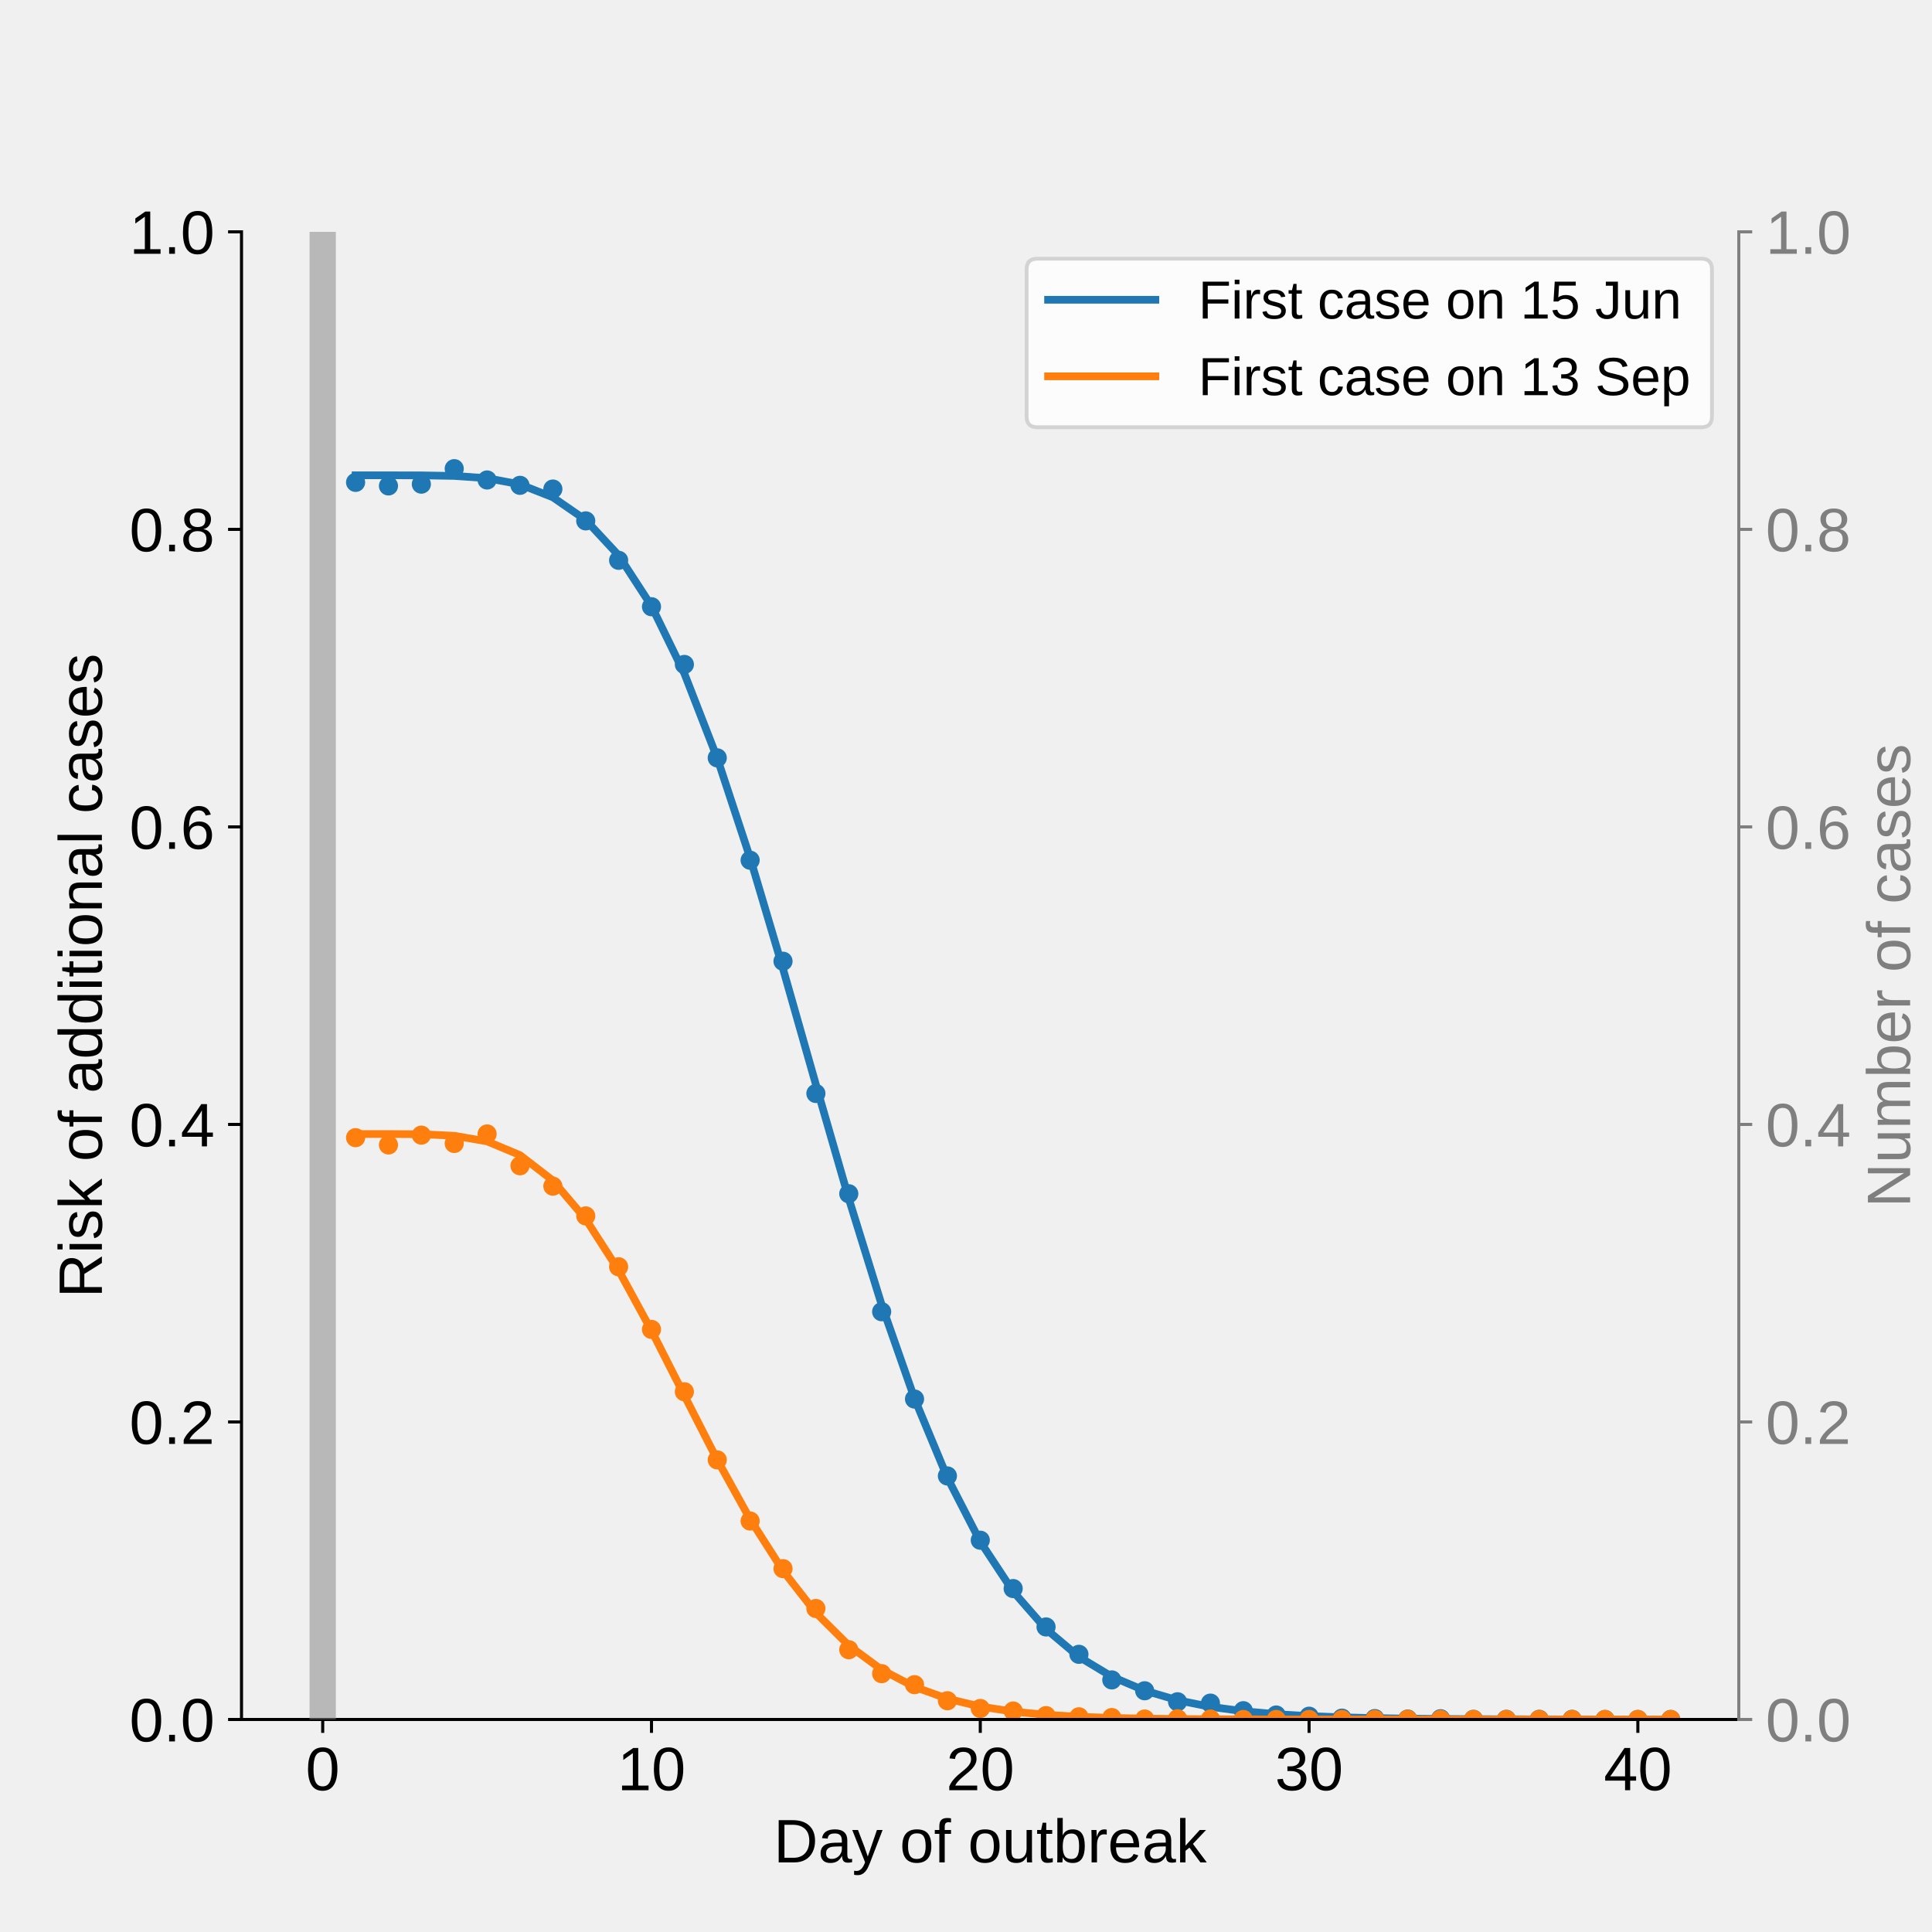
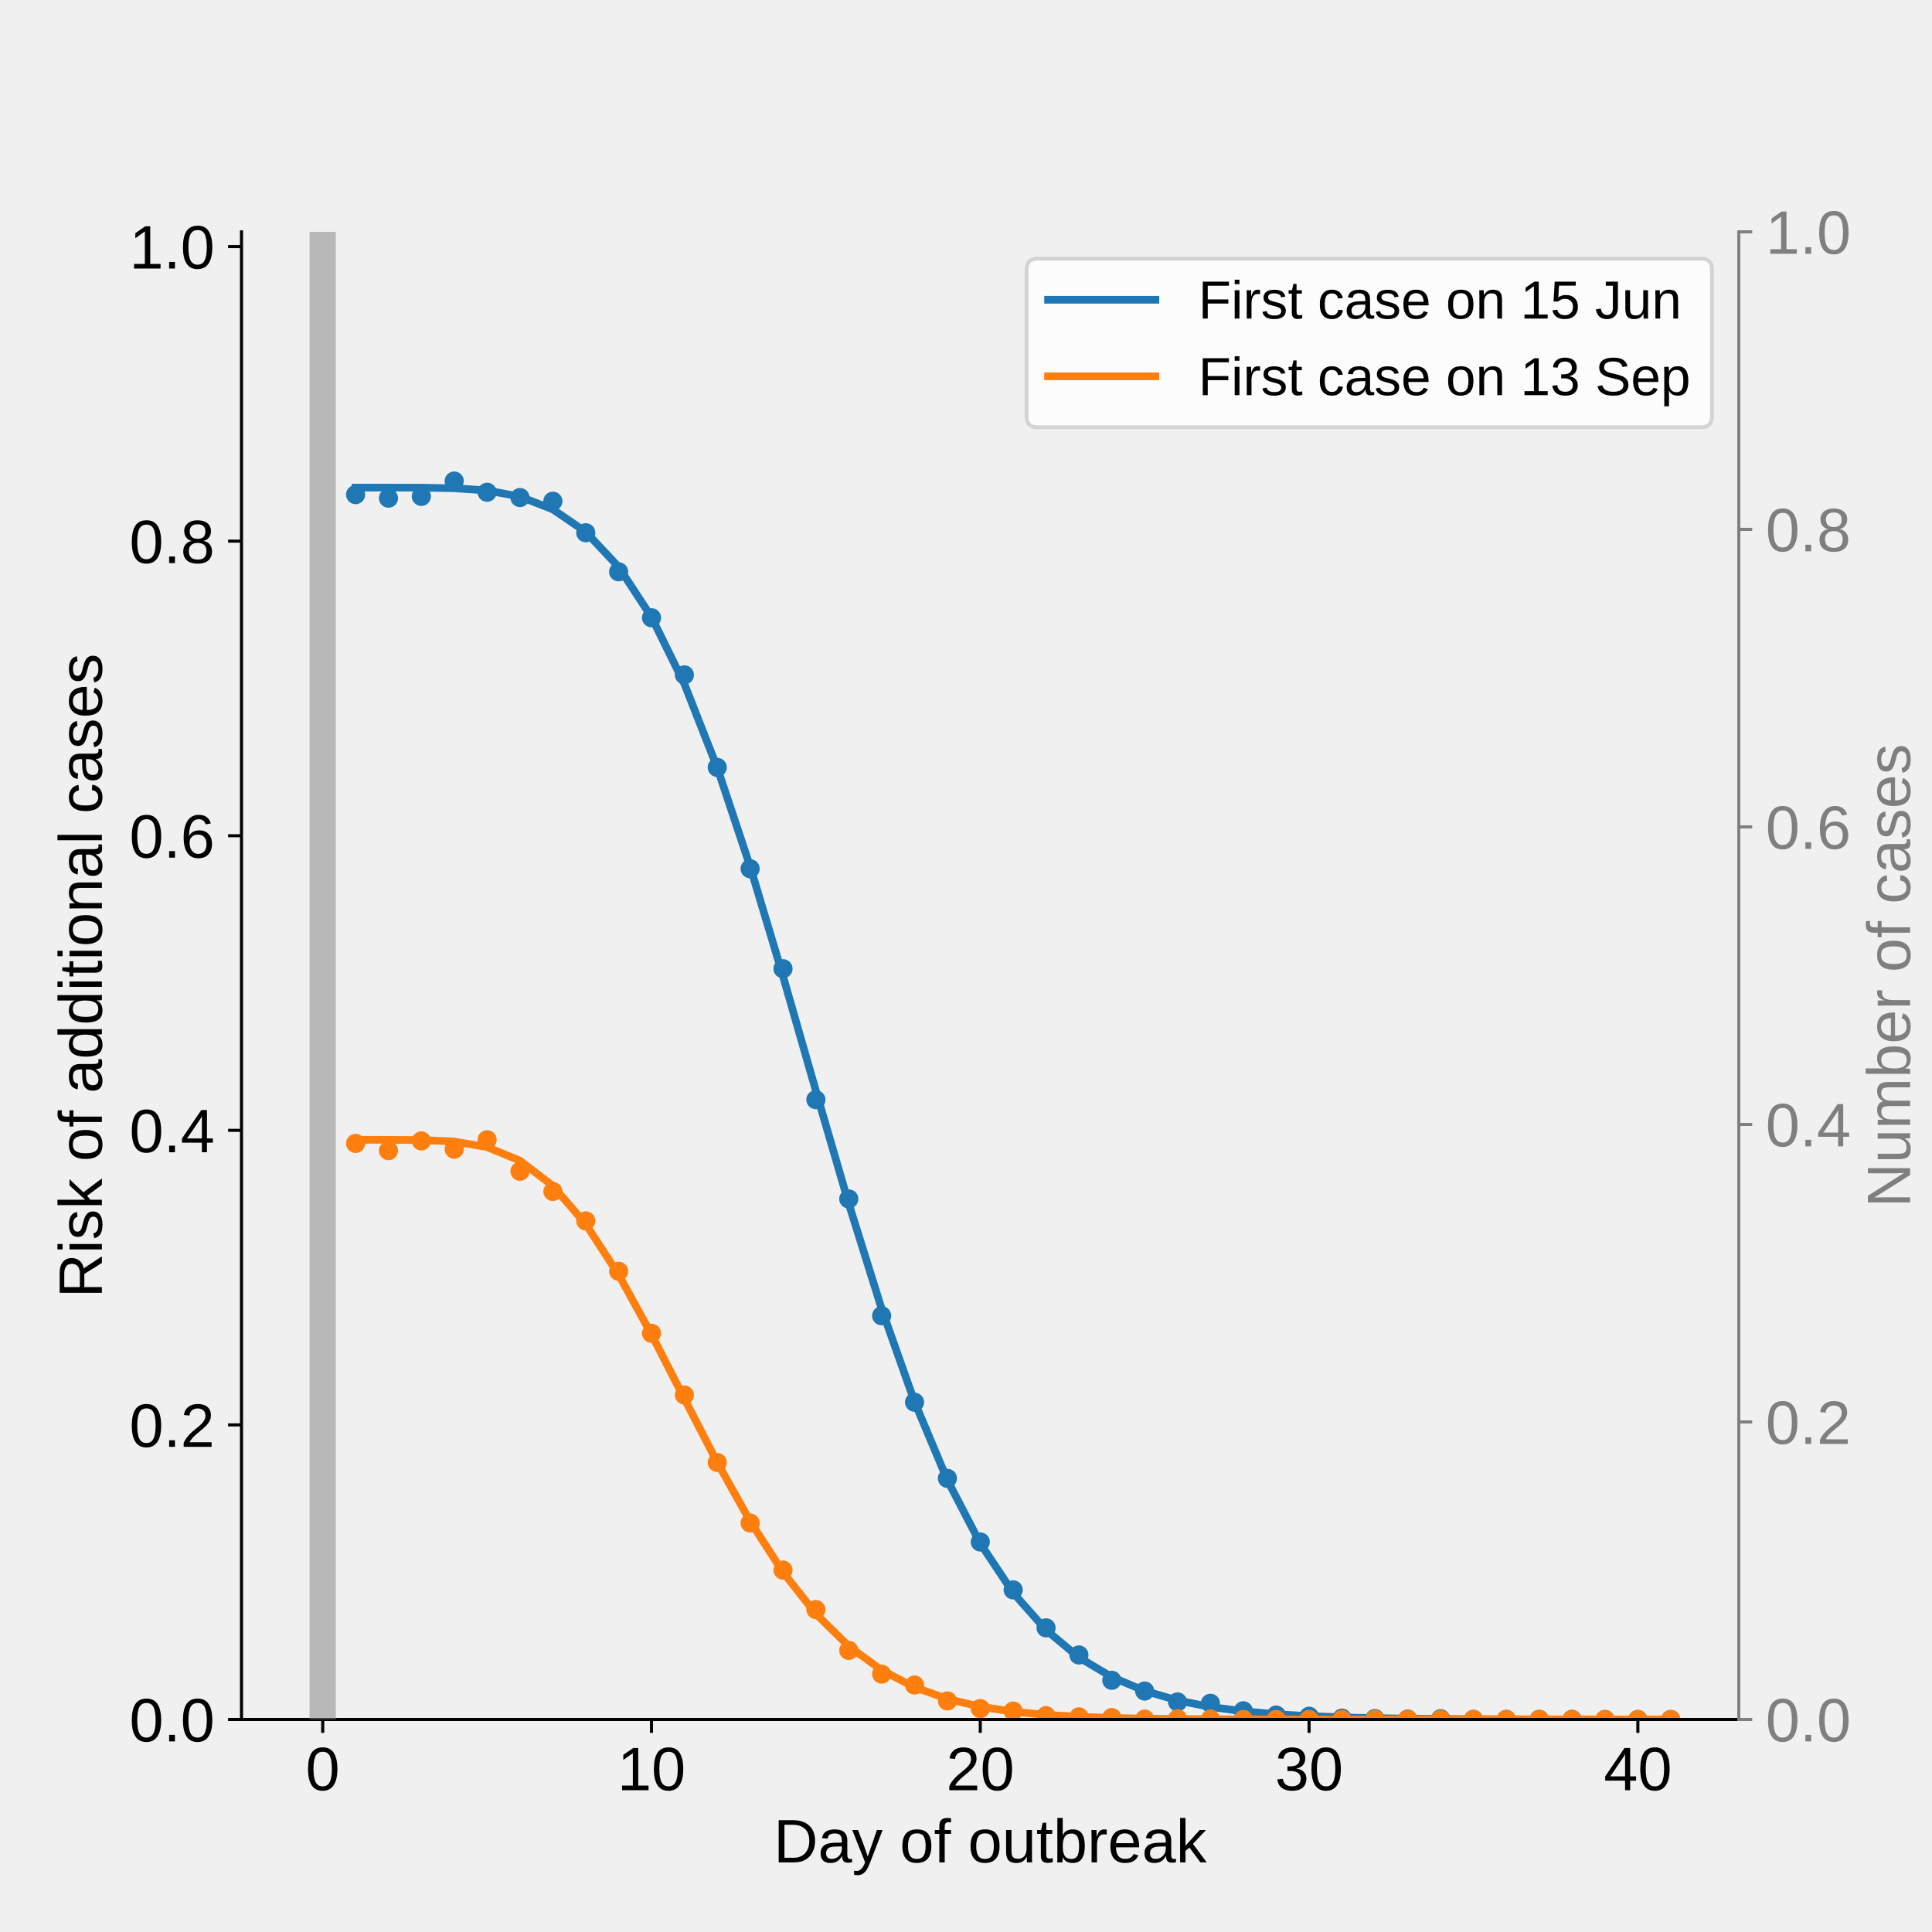
<svg xmlns="http://www.w3.org/2000/svg" xmlns:xlink="http://www.w3.org/1999/xlink" width="504pt" height="504pt" viewBox="0 0 504 504" version="1.1">
  <defs>
    <style type="text/css">*{stroke-linejoin: round; stroke-linecap: butt}</style>
  </defs>
  <g id="figure_1">
    <g id="patch_1">
      <path d="M 0 504  L 504 504  L 504 0  L 0 0  L 0 504  z " style="fill: none" />
    </g>
    <g id="axes_1">
      <g id="patch_2">
        <path d="M 63 448.56  L 453.6 448.56  L 453.6 60.48  L 63 60.48  L 63 448.56  z " style="fill: none" />
      </g>
      <g id="matplotlib.axis_1">
        <g id="xtick_1">
          <g id="line2d_1">
            <defs>
-               <path id="mca590b5f65" d="M 0 0  L 0 3.5  " style="stroke: #000000; stroke-width: 0.8" />
+               <path id="mfb7e97e44c" d="M 0 0  L 0 3.5  " style="stroke: #000000; stroke-width: 0.8" />
            </defs>
            <g>
-               <use xlink:href="#mca590b5f65" x="84.185" y="448.56" style="stroke: #000000; stroke-width: 0.8" />
+               <use xlink:href="#mfb7e97e44c" x="84.185" y="448.56" style="stroke: #000000; stroke-width: 0.8" />
            </g>
          </g>
          <g id="text_1">
            <text style="font-size: 16px; font-family: 'Arial', sans-serif; text-anchor: middle" x="84.185" y="467.012" transform="rotate(-0 84.18537 467.0125)">0</text>
          </g>
        </g>
        <g id="xtick_2">
          <g id="line2d_2">
            <g>
-               <use xlink:href="#mca590b5f65" x="169.956" y="448.56" style="stroke: #000000; stroke-width: 0.8" />
+               <use xlink:href="#mfb7e97e44c" x="169.956" y="448.56" style="stroke: #000000; stroke-width: 0.8" />
            </g>
          </g>
          <g id="text_2">
            <text style="font-size: 16px; font-family: 'Arial', sans-serif; text-anchor: middle" x="169.956" y="467.012" transform="rotate(-0 169.9561 467.0125)">10</text>
          </g>
        </g>
        <g id="xtick_3">
          <g id="line2d_3">
            <g>
-               <use xlink:href="#mca590b5f65" x="255.727" y="448.56" style="stroke: #000000; stroke-width: 0.8" />
+               <use xlink:href="#mfb7e97e44c" x="255.727" y="448.56" style="stroke: #000000; stroke-width: 0.8" />
            </g>
          </g>
          <g id="text_3">
            <text style="font-size: 16px; font-family: 'Arial', sans-serif; text-anchor: middle" x="255.727" y="467.012" transform="rotate(-0 255.7269 467.0125)">20</text>
          </g>
        </g>
        <g id="xtick_4">
          <g id="line2d_4">
            <g>
-               <use xlink:href="#mca590b5f65" x="341.498" y="448.56" style="stroke: #000000; stroke-width: 0.8" />
+               <use xlink:href="#mfb7e97e44c" x="341.498" y="448.56" style="stroke: #000000; stroke-width: 0.8" />
            </g>
          </g>
          <g id="text_4">
            <text style="font-size: 16px; font-family: 'Arial', sans-serif; text-anchor: middle" x="341.498" y="467.012" transform="rotate(-0 341.4976 467.0125)">30</text>
          </g>
        </g>
        <g id="xtick_5">
          <g id="line2d_5">
            <g>
-               <use xlink:href="#mca590b5f65" x="427.268" y="448.56" style="stroke: #000000; stroke-width: 0.8" />
+               <use xlink:href="#mfb7e97e44c" x="427.268" y="448.56" style="stroke: #000000; stroke-width: 0.8" />
            </g>
          </g>
          <g id="text_5">
            <text style="font-size: 16px; font-family: 'Arial', sans-serif; text-anchor: middle" x="427.268" y="467.012" transform="rotate(-0 427.2684 467.0125)">40</text>
          </g>
        </g>
        <g id="text_6">
          <text style="font-size: 16px; font-family: 'Arial', sans-serif; text-anchor: middle" x="258.3" y="485.84" transform="rotate(-0 258.3 485.84)">Day of outbreak</text>
        </g>
      </g>
      <g id="matplotlib.axis_2">
        <g id="ytick_1">
          <g id="line2d_6">
            <defs>
-               <path id="mb067f721a3" d="M 0 0  L -3.5 0  " style="stroke: #000000; stroke-width: 0.8" />
+               <path id="m1cc6c50481" d="M 0 0  L -3.5 0  " style="stroke: #000000; stroke-width: 0.8" />
            </defs>
            <g>
-               <use xlink:href="#mb067f721a3" x="63" y="448.56" style="stroke: #000000; stroke-width: 0.8" />
+               <use xlink:href="#m1cc6c50481" x="63" y="448.56" style="stroke: #000000; stroke-width: 0.8" />
            </g>
          </g>
          <g id="text_7">
            <text style="font-size: 16px; font-family: 'Arial', sans-serif; text-anchor: end" x="56" y="454.286" transform="rotate(-0 56 454.2862)">0.0</text>
          </g>
        </g>
        <g id="ytick_2">
          <g id="line2d_7">
            <g>
-               <use xlink:href="#mb067f721a3" x="63" y="370.944" style="stroke: #000000; stroke-width: 0.8" />
+               <use xlink:href="#m1cc6c50481" x="63" y="371.712" style="stroke: #000000; stroke-width: 0.8" />
            </g>
          </g>
          <g id="text_8">
-             <text style="font-size: 16px; font-family: 'Arial', sans-serif; text-anchor: end" x="56" y="376.67" transform="rotate(-0 56 376.6703)">0.2</text>
+             <text style="font-size: 16px; font-family: 'Arial', sans-serif; text-anchor: end" x="56" y="377.439" transform="rotate(-0 56 377.4387)">0.2</text>
          </g>
        </g>
        <g id="ytick_3">
          <g id="line2d_8">
            <g>
-               <use xlink:href="#mb067f721a3" x="63" y="293.328" style="stroke: #000000; stroke-width: 0.8" />
+               <use xlink:href="#m1cc6c50481" x="63" y="294.865" style="stroke: #000000; stroke-width: 0.8" />
            </g>
          </g>
          <g id="text_9">
-             <text style="font-size: 16px; font-family: 'Arial', sans-serif; text-anchor: end" x="56" y="299.054" transform="rotate(-0 56 299.0543)">0.4</text>
+             <text style="font-size: 16px; font-family: 'Arial', sans-serif; text-anchor: end" x="56" y="300.591" transform="rotate(-0 56 300.5912)">0.4</text>
          </g>
        </g>
        <g id="ytick_4">
          <g id="line2d_9">
            <g>
-               <use xlink:href="#mb067f721a3" x="63" y="215.712" style="stroke: #000000; stroke-width: 0.8" />
+               <use xlink:href="#m1cc6c50481" x="63" y="218.017" style="stroke: #000000; stroke-width: 0.8" />
            </g>
          </g>
          <g id="text_10">
-             <text style="font-size: 16px; font-family: 'Arial', sans-serif; text-anchor: end" x="56" y="221.438" transform="rotate(-0 56 221.4383)">0.6</text>
+             <text style="font-size: 16px; font-family: 'Arial', sans-serif; text-anchor: end" x="56" y="223.744" transform="rotate(-0 56 223.7437)">0.6</text>
          </g>
        </g>
        <g id="ytick_5">
          <g id="line2d_10">
            <g>
-               <use xlink:href="#mb067f721a3" x="63" y="138.096" style="stroke: #000000; stroke-width: 0.8" />
+               <use xlink:href="#m1cc6c50481" x="63" y="141.17" style="stroke: #000000; stroke-width: 0.8" />
            </g>
          </g>
          <g id="text_11">
-             <text style="font-size: 16px; font-family: 'Arial', sans-serif; text-anchor: end" x="56" y="143.822" transform="rotate(-0 56 143.8222)">0.8</text>
+             <text style="font-size: 16px; font-family: 'Arial', sans-serif; text-anchor: end" x="56" y="146.896" transform="rotate(-0 56 146.8962)">0.8</text>
          </g>
        </g>
        <g id="ytick_6">
          <g id="line2d_11">
            <g>
-               <use xlink:href="#mb067f721a3" x="63" y="60.48" style="stroke: #000000; stroke-width: 0.8" />
+               <use xlink:href="#m1cc6c50481" x="63" y="64.322" style="stroke: #000000; stroke-width: 0.8" />
            </g>
          </g>
          <g id="text_12">
-             <text style="font-size: 16px; font-family: 'Arial', sans-serif; text-anchor: end" x="56" y="66.206" transform="rotate(-0 56 66.20625)">1.0</text>
+             <text style="font-size: 16px; font-family: 'Arial', sans-serif; text-anchor: end" x="56" y="70.049" transform="rotate(-0 56 70.04863)">1.0</text>
          </g>
        </g>
        <g id="text_13">
          <text style="font-size: 16px; font-family: 'Arial', sans-serif; text-anchor: middle" x="26.58" y="254.52" transform="rotate(-90 26.58 254.52)">Risk of additional cases</text>
        </g>
      </g>
      <g id="line2d_12">
-         <path d="M 92.762 123.99  L 101.34 123.991  L 109.917 124.009  L 118.494 124.153  L 127.071 124.745  L 135.648 126.357  L 144.225 129.731  L 152.802 135.655  L 161.379 144.887  L 169.956 158.092  L 178.533 175.71  L 187.11 197.786  L 195.687 223.817  L 204.264 252.722  L 212.842 282.926  L 221.419 312.67  L 229.996 340.368  L 238.573 364.848  L 247.15 385.487  L 255.727 402.171  L 264.304 415.17  L 272.881 424.985  L 281.458 432.202  L 290.035 437.38  L 298.612 441.023  L 307.189 443.541  L 315.766 445.255  L 324.343 446.406  L 332.921 447.169  L 341.498 447.669  L 350.075 447.994  L 358.652 448.203  L 367.229 448.336  L 375.806 448.421  L 384.383 448.474  L 392.96 448.507  L 401.537 448.527  L 410.114 448.54  L 418.691 448.548  L 427.268 448.553  L 435.845 448.56  " clip-path="url(#pf939ccd63f)" style="fill: none; stroke: #1f77b4; stroke-width: 2; stroke-linecap: square" />
+         <path d="M 92.762 127.204  L 101.34 127.205  L 109.917 127.222  L 118.494 127.365  L 127.071 127.951  L 135.648 129.547  L 144.225 132.888  L 152.802 138.753  L 161.379 147.894  L 169.956 160.967  L 178.533 178.411  L 187.11 200.268  L 195.687 226.042  L 204.264 254.661  L 212.842 284.566  L 221.419 314.015  L 229.996 341.439  L 238.573 365.677  L 247.15 386.111  L 255.727 402.631  L 264.304 415.501  L 272.881 425.218  L 281.458 432.364  L 290.035 437.491  L 298.612 441.098  L 307.189 443.591  L 315.766 445.288  L 324.343 446.427  L 332.921 447.183  L 341.498 447.678  L 350.075 447.999  L 358.652 448.206  L 367.229 448.338  L 375.806 448.422  L 384.383 448.474  L 392.96 448.507  L 401.537 448.528  L 410.114 448.54  L 418.691 448.548  L 427.268 448.553  L 435.845 448.56  " clip-path="url(#pe0fab09fb0)" style="fill: none; stroke: #1f77b4; stroke-width: 2; stroke-linecap: square" />
      </g>
      <g id="line2d_13">
        <defs>
-           <path id="m29bd01873c" d="M 0 2  C 0.53 2 1.039 1.789 1.414 1.414  C 1.789 1.039 2 0.53 2 0  C 2 -0.53 1.789 -1.039 1.414 -1.414  C 1.039 -1.789 0.53 -2 0 -2  C -0.53 -2 -1.039 -1.789 -1.414 -1.414  C -1.789 -1.039 -2 -0.53 -2 0  C -2 0.53 -1.789 1.039 -1.414 1.414  C -1.039 1.789 -0.53 2 0 2  z " style="stroke: #1f77b4" />
+           <path id="mb815c7df95" d="M 0 2  C 0.53 2 1.039 1.789 1.414 1.414  C 1.789 1.039 2 0.53 2 0  C 2 -0.53 1.789 -1.039 1.414 -1.414  C 1.039 -1.789 0.53 -2 0 -2  C -0.53 -2 -1.039 -1.789 -1.414 -1.414  C -1.789 -1.039 -2 -0.53 -2 0  C -2 0.53 -1.789 1.039 -1.414 1.414  C -1.039 1.789 -0.53 2 0 2  z " style="stroke: #1f77b4" />
        </defs>
-         <g clip-path="url(#pf939ccd63f)">
-           <use xlink:href="#m29bd01873c" x="92.762" y="125.833" style="fill: #1f77b4; stroke: #1f77b4" />
-           <use xlink:href="#m29bd01873c" x="101.34" y="126.764" style="fill: #1f77b4; stroke: #1f77b4" />
-           <use xlink:href="#m29bd01873c" x="109.917" y="126.298" style="fill: #1f77b4; stroke: #1f77b4" />
-           <use xlink:href="#m29bd01873c" x="118.494" y="122.262" style="fill: #1f77b4; stroke: #1f77b4" />
-           <use xlink:href="#m29bd01873c" x="127.071" y="125.212" style="fill: #1f77b4; stroke: #1f77b4" />
-           <use xlink:href="#m29bd01873c" x="135.648" y="126.609" style="fill: #1f77b4; stroke: #1f77b4" />
-           <use xlink:href="#m29bd01873c" x="144.225" y="127.579" style="fill: #1f77b4; stroke: #1f77b4" />
-           <use xlink:href="#m29bd01873c" x="152.802" y="135.884" style="fill: #1f77b4; stroke: #1f77b4" />
-           <use xlink:href="#m29bd01873c" x="161.379" y="146.168" style="fill: #1f77b4; stroke: #1f77b4" />
-           <use xlink:href="#m29bd01873c" x="169.956" y="158.276" style="fill: #1f77b4; stroke: #1f77b4" />
-           <use xlink:href="#m29bd01873c" x="178.533" y="173.334" style="fill: #1f77b4; stroke: #1f77b4" />
-           <use xlink:href="#m29bd01873c" x="187.11" y="197.705" style="fill: #1f77b4; stroke: #1f77b4" />
-           <use xlink:href="#m29bd01873c" x="195.687" y="224.405" style="fill: #1f77b4; stroke: #1f77b4" />
-           <use xlink:href="#m29bd01873c" x="204.264" y="250.756" style="fill: #1f77b4; stroke: #1f77b4" />
-           <use xlink:href="#m29bd01873c" x="212.842" y="285.256" style="fill: #1f77b4; stroke: #1f77b4" />
-           <use xlink:href="#m29bd01873c" x="221.419" y="311.413" style="fill: #1f77b4; stroke: #1f77b4" />
-           <use xlink:href="#m29bd01873c" x="229.996" y="342.187" style="fill: #1f77b4; stroke: #1f77b4" />
-           <use xlink:href="#m29bd01873c" x="238.573" y="364.968" style="fill: #1f77b4; stroke: #1f77b4" />
-           <use xlink:href="#m29bd01873c" x="247.15" y="385.031" style="fill: #1f77b4; stroke: #1f77b4" />
-           <use xlink:href="#m29bd01873c" x="255.727" y="401.796" style="fill: #1f77b4; stroke: #1f77b4" />
-           <use xlink:href="#m29bd01873c" x="264.304" y="414.409" style="fill: #1f77b4; stroke: #1f77b4" />
-           <use xlink:href="#m29bd01873c" x="272.881" y="424.421" style="fill: #1f77b4; stroke: #1f77b4" />
-           <use xlink:href="#m29bd01873c" x="281.458" y="431.562" style="fill: #1f77b4; stroke: #1f77b4" />
-           <use xlink:href="#m29bd01873c" x="290.035" y="438.237" style="fill: #1f77b4; stroke: #1f77b4" />
-           <use xlink:href="#m29bd01873c" x="298.612" y="441.07" style="fill: #1f77b4; stroke: #1f77b4" />
-           <use xlink:href="#m29bd01873c" x="307.189" y="443.942" style="fill: #1f77b4; stroke: #1f77b4" />
-           <use xlink:href="#m29bd01873c" x="315.766" y="444.291" style="fill: #1f77b4; stroke: #1f77b4" />
-           <use xlink:href="#m29bd01873c" x="324.343" y="446.27" style="fill: #1f77b4; stroke: #1f77b4" />
-           <use xlink:href="#m29bd01873c" x="332.921" y="447.396" style="fill: #1f77b4; stroke: #1f77b4" />
-           <use xlink:href="#m29bd01873c" x="341.498" y="447.706" style="fill: #1f77b4; stroke: #1f77b4" />
-           <use xlink:href="#m29bd01873c" x="350.075" y="448.211" style="fill: #1f77b4; stroke: #1f77b4" />
-           <use xlink:href="#m29bd01873c" x="358.652" y="448.327" style="fill: #1f77b4; stroke: #1f77b4" />
-           <use xlink:href="#m29bd01873c" x="367.229" y="448.444" style="fill: #1f77b4; stroke: #1f77b4" />
-           <use xlink:href="#m29bd01873c" x="375.806" y="448.366" style="fill: #1f77b4; stroke: #1f77b4" />
-           <use xlink:href="#m29bd01873c" x="384.383" y="448.521" style="fill: #1f77b4; stroke: #1f77b4" />
-           <use xlink:href="#m29bd01873c" x="392.96" y="448.521" style="fill: #1f77b4; stroke: #1f77b4" />
-           <use xlink:href="#m29bd01873c" x="401.537" y="448.521" style="fill: #1f77b4; stroke: #1f77b4" />
-           <use xlink:href="#m29bd01873c" x="410.114" y="448.521" style="fill: #1f77b4; stroke: #1f77b4" />
-           <use xlink:href="#m29bd01873c" x="418.691" y="448.56" style="fill: #1f77b4; stroke: #1f77b4" />
-           <use xlink:href="#m29bd01873c" x="427.268" y="448.56" style="fill: #1f77b4; stroke: #1f77b4" />
-           <use xlink:href="#m29bd01873c" x="435.845" y="448.56" style="fill: #1f77b4; stroke: #1f77b4" />
+         <g clip-path="url(#pe0fab09fb0)">
+           <use xlink:href="#mb815c7df95" x="92.762" y="129.028" style="fill: #1f77b4; stroke: #1f77b4" />
+           <use xlink:href="#mb815c7df95" x="101.34" y="129.95" style="fill: #1f77b4; stroke: #1f77b4" />
+           <use xlink:href="#mb815c7df95" x="109.917" y="129.489" style="fill: #1f77b4; stroke: #1f77b4" />
+           <use xlink:href="#mb815c7df95" x="118.494" y="125.493" style="fill: #1f77b4; stroke: #1f77b4" />
+           <use xlink:href="#mb815c7df95" x="127.071" y="128.413" style="fill: #1f77b4; stroke: #1f77b4" />
+           <use xlink:href="#mb815c7df95" x="135.648" y="129.796" style="fill: #1f77b4; stroke: #1f77b4" />
+           <use xlink:href="#mb815c7df95" x="144.225" y="130.757" style="fill: #1f77b4; stroke: #1f77b4" />
+           <use xlink:href="#mb815c7df95" x="152.802" y="138.98" style="fill: #1f77b4; stroke: #1f77b4" />
+           <use xlink:href="#mb815c7df95" x="161.379" y="149.162" style="fill: #1f77b4; stroke: #1f77b4" />
+           <use xlink:href="#mb815c7df95" x="169.956" y="161.15" style="fill: #1f77b4; stroke: #1f77b4" />
+           <use xlink:href="#mb815c7df95" x="178.533" y="176.059" style="fill: #1f77b4; stroke: #1f77b4" />
+           <use xlink:href="#mb815c7df95" x="187.11" y="200.189" style="fill: #1f77b4; stroke: #1f77b4" />
+           <use xlink:href="#mb815c7df95" x="195.687" y="226.624" style="fill: #1f77b4; stroke: #1f77b4" />
+           <use xlink:href="#mb815c7df95" x="204.264" y="252.714" style="fill: #1f77b4; stroke: #1f77b4" />
+           <use xlink:href="#mb815c7df95" x="212.842" y="286.873" style="fill: #1f77b4; stroke: #1f77b4" />
+           <use xlink:href="#mb815c7df95" x="221.419" y="312.77" style="fill: #1f77b4; stroke: #1f77b4" />
+           <use xlink:href="#mb815c7df95" x="229.996" y="343.24" style="fill: #1f77b4; stroke: #1f77b4" />
+           <use xlink:href="#mb815c7df95" x="238.573" y="365.795" style="fill: #1f77b4; stroke: #1f77b4" />
+           <use xlink:href="#mb815c7df95" x="247.15" y="385.66" style="fill: #1f77b4; stroke: #1f77b4" />
+           <use xlink:href="#mb815c7df95" x="255.727" y="402.259" style="fill: #1f77b4; stroke: #1f77b4" />
+           <use xlink:href="#mb815c7df95" x="264.304" y="414.747" style="fill: #1f77b4; stroke: #1f77b4" />
+           <use xlink:href="#mb815c7df95" x="272.881" y="424.66" style="fill: #1f77b4; stroke: #1f77b4" />
+           <use xlink:href="#mb815c7df95" x="281.458" y="431.73" style="fill: #1f77b4; stroke: #1f77b4" />
+           <use xlink:href="#mb815c7df95" x="290.035" y="438.339" style="fill: #1f77b4; stroke: #1f77b4" />
+           <use xlink:href="#mb815c7df95" x="298.612" y="441.144" style="fill: #1f77b4; stroke: #1f77b4" />
+           <use xlink:href="#mb815c7df95" x="307.189" y="443.988" style="fill: #1f77b4; stroke: #1f77b4" />
+           <use xlink:href="#mb815c7df95" x="315.766" y="444.333" style="fill: #1f77b4; stroke: #1f77b4" />
+           <use xlink:href="#mb815c7df95" x="324.343" y="446.293" style="fill: #1f77b4; stroke: #1f77b4" />
+           <use xlink:href="#mb815c7df95" x="332.921" y="447.407" style="fill: #1f77b4; stroke: #1f77b4" />
+           <use xlink:href="#mb815c7df95" x="341.498" y="447.715" style="fill: #1f77b4; stroke: #1f77b4" />
+           <use xlink:href="#mb815c7df95" x="350.075" y="448.214" style="fill: #1f77b4; stroke: #1f77b4" />
+           <use xlink:href="#mb815c7df95" x="358.652" y="448.329" style="fill: #1f77b4; stroke: #1f77b4" />
+           <use xlink:href="#mb815c7df95" x="367.229" y="448.445" style="fill: #1f77b4; stroke: #1f77b4" />
+           <use xlink:href="#mb815c7df95" x="375.806" y="448.368" style="fill: #1f77b4; stroke: #1f77b4" />
+           <use xlink:href="#mb815c7df95" x="384.383" y="448.522" style="fill: #1f77b4; stroke: #1f77b4" />
+           <use xlink:href="#mb815c7df95" x="392.96" y="448.522" style="fill: #1f77b4; stroke: #1f77b4" />
+           <use xlink:href="#mb815c7df95" x="401.537" y="448.522" style="fill: #1f77b4; stroke: #1f77b4" />
+           <use xlink:href="#mb815c7df95" x="410.114" y="448.522" style="fill: #1f77b4; stroke: #1f77b4" />
+           <use xlink:href="#mb815c7df95" x="418.691" y="448.56" style="fill: #1f77b4; stroke: #1f77b4" />
+           <use xlink:href="#mb815c7df95" x="427.268" y="448.56" style="fill: #1f77b4; stroke: #1f77b4" />
+           <use xlink:href="#mb815c7df95" x="435.845" y="448.56" style="fill: #1f77b4; stroke: #1f77b4" />
        </g>
      </g>
      <g id="line2d_14">
-         <path d="M 92.762 295.831  L 101.34 295.833  L 109.917 295.888  L 118.494 296.287  L 127.071 297.757  L 135.648 301.336  L 144.225 307.955  L 152.802 318.043  L 161.379 331.371  L 169.956 347.114  L 178.533 364.03  L 187.11 380.825  L 195.687 396.32  L 204.264 409.754  L 212.842 420.735  L 221.419 429.258  L 229.996 435.574  L 238.573 440.066  L 247.15 443.147  L 255.727 445.192  L 264.304 446.511  L 272.881 447.34  L 281.458 447.848  L 290.035 448.153  L 298.612 448.331  L 307.189 448.434  L 315.766 448.492  L 324.343 448.524  L 332.921 448.541  L 341.498 448.55  L 350.075 448.555  L 358.652 448.558  L 367.229 448.559  L 375.806 448.559  L 384.383 448.56  L 392.96 448.56  L 401.537 448.56  L 410.114 448.56  L 418.691 448.56  L 427.268 448.56  L 435.845 448.56  " clip-path="url(#pf939ccd63f)" style="fill: none; stroke: #ff7f0e; stroke-width: 2; stroke-linecap: square" />
+         <path d="M 92.762 297.343  L 101.34 297.346  L 109.917 297.4  L 118.494 297.794  L 127.071 299.25  L 135.648 302.794  L 144.225 309.347  L 152.802 319.335  L 161.379 332.531  L 169.956 348.119  L 178.533 364.867  L 187.11 381.496  L 195.687 396.837  L 204.264 410.138  L 212.842 421.011  L 221.419 429.45  L 229.996 435.703  L 238.573 440.15  L 247.15 443.201  L 255.727 445.225  L 264.304 446.531  L 272.881 447.352  L 281.458 447.855  L 290.035 448.157  L 298.612 448.333  L 307.189 448.435  L 315.766 448.492  L 324.343 448.524  L 332.921 448.541  L 341.498 448.55  L 350.075 448.555  L 358.652 448.558  L 367.229 448.559  L 375.806 448.559  L 384.383 448.56  L 392.96 448.56  L 401.537 448.56  L 410.114 448.56  L 418.691 448.56  L 427.268 448.56  L 435.845 448.56  " clip-path="url(#pe0fab09fb0)" style="fill: none; stroke: #ff7f0e; stroke-width: 2; stroke-linecap: square" />
      </g>
      <g id="line2d_15">
        <defs>
-           <path id="m3a1f2979a7" d="M 0 2  C 0.53 2 1.039 1.789 1.414 1.414  C 1.789 1.039 2 0.53 2 0  C 2 -0.53 1.789 -1.039 1.414 -1.414  C 1.039 -1.789 0.53 -2 0 -2  C -0.53 -2 -1.039 -1.789 -1.414 -1.414  C -1.789 -1.039 -2 -0.53 -2 0  C -2 0.53 -1.789 1.039 -1.414 1.414  C -1.039 1.789 -0.53 2 0 2  z " style="stroke: #ff7f0e" />
+           <path id="md7a37d7103" d="M 0 2  C 0.53 2 1.039 1.789 1.414 1.414  C 1.789 1.039 2 0.53 2 0  C 2 -0.53 1.789 -1.039 1.414 -1.414  C 1.039 -1.789 0.53 -2 0 -2  C -0.53 -2 -1.039 -1.789 -1.414 -1.414  C -1.789 -1.039 -2 -0.53 -2 0  C -2 0.53 -1.789 1.039 -1.414 1.414  C -1.039 1.789 -0.53 2 0 2  z " style="stroke: #ff7f0e" />
        </defs>
-         <g clip-path="url(#pf939ccd63f)">
-           <use xlink:href="#m3a1f2979a7" x="92.762" y="296.782" style="fill: #ff7f0e; stroke: #ff7f0e" />
-           <use xlink:href="#m3a1f2979a7" x="101.34" y="298.684" style="fill: #ff7f0e; stroke: #ff7f0e" />
-           <use xlink:href="#m3a1f2979a7" x="109.917" y="296.122" style="fill: #ff7f0e; stroke: #ff7f0e" />
-           <use xlink:href="#m3a1f2979a7" x="118.494" y="298.295" style="fill: #ff7f0e; stroke: #ff7f0e" />
-           <use xlink:href="#m3a1f2979a7" x="127.071" y="295.812" style="fill: #ff7f0e; stroke: #ff7f0e" />
-           <use xlink:href="#m3a1f2979a7" x="135.648" y="304.117" style="fill: #ff7f0e; stroke: #ff7f0e" />
-           <use xlink:href="#m3a1f2979a7" x="144.225" y="309.433" style="fill: #ff7f0e; stroke: #ff7f0e" />
-           <use xlink:href="#m3a1f2979a7" x="152.802" y="317.195" style="fill: #ff7f0e; stroke: #ff7f0e" />
-           <use xlink:href="#m3a1f2979a7" x="161.379" y="330.467" style="fill: #ff7f0e; stroke: #ff7f0e" />
-           <use xlink:href="#m3a1f2979a7" x="169.956" y="346.805" style="fill: #ff7f0e; stroke: #ff7f0e" />
-           <use xlink:href="#m3a1f2979a7" x="178.533" y="363.066" style="fill: #ff7f0e; stroke: #ff7f0e" />
-           <use xlink:href="#m3a1f2979a7" x="187.11" y="380.84" style="fill: #ff7f0e; stroke: #ff7f0e" />
-           <use xlink:href="#m3a1f2979a7" x="195.687" y="396.79" style="fill: #ff7f0e; stroke: #ff7f0e" />
-           <use xlink:href="#m3a1f2979a7" x="204.264" y="409.209" style="fill: #ff7f0e; stroke: #ff7f0e" />
-           <use xlink:href="#m3a1f2979a7" x="212.842" y="419.609" style="fill: #ff7f0e; stroke: #ff7f0e" />
-           <use xlink:href="#m3a1f2979a7" x="221.419" y="430.359" style="fill: #ff7f0e; stroke: #ff7f0e" />
-           <use xlink:href="#m3a1f2979a7" x="229.996" y="436.607" style="fill: #ff7f0e; stroke: #ff7f0e" />
-           <use xlink:href="#m3a1f2979a7" x="238.573" y="439.479" style="fill: #ff7f0e; stroke: #ff7f0e" />
-           <use xlink:href="#m3a1f2979a7" x="247.15" y="443.67" style="fill: #ff7f0e; stroke: #ff7f0e" />
-           <use xlink:href="#m3a1f2979a7" x="255.727" y="445.688" style="fill: #ff7f0e; stroke: #ff7f0e" />
-           <use xlink:href="#m3a1f2979a7" x="264.304" y="446.348" style="fill: #ff7f0e; stroke: #ff7f0e" />
-           <use xlink:href="#m3a1f2979a7" x="272.881" y="447.551" style="fill: #ff7f0e; stroke: #ff7f0e" />
-           <use xlink:href="#m3a1f2979a7" x="281.458" y="447.861" style="fill: #ff7f0e; stroke: #ff7f0e" />
-           <use xlink:href="#m3a1f2979a7" x="290.035" y="448.055" style="fill: #ff7f0e; stroke: #ff7f0e" />
-           <use xlink:href="#m3a1f2979a7" x="298.612" y="448.444" style="fill: #ff7f0e; stroke: #ff7f0e" />
-           <use xlink:href="#m3a1f2979a7" x="307.189" y="448.366" style="fill: #ff7f0e; stroke: #ff7f0e" />
-           <use xlink:href="#m3a1f2979a7" x="315.766" y="448.444" style="fill: #ff7f0e; stroke: #ff7f0e" />
-           <use xlink:href="#m3a1f2979a7" x="324.343" y="448.56" style="fill: #ff7f0e; stroke: #ff7f0e" />
-           <use xlink:href="#m3a1f2979a7" x="332.921" y="448.56" style="fill: #ff7f0e; stroke: #ff7f0e" />
-           <use xlink:href="#m3a1f2979a7" x="341.498" y="448.56" style="fill: #ff7f0e; stroke: #ff7f0e" />
-           <use xlink:href="#m3a1f2979a7" x="350.075" y="448.56" style="fill: #ff7f0e; stroke: #ff7f0e" />
-           <use xlink:href="#m3a1f2979a7" x="358.652" y="448.56" style="fill: #ff7f0e; stroke: #ff7f0e" />
-           <use xlink:href="#m3a1f2979a7" x="367.229" y="448.521" style="fill: #ff7f0e; stroke: #ff7f0e" />
-           <use xlink:href="#m3a1f2979a7" x="375.806" y="448.56" style="fill: #ff7f0e; stroke: #ff7f0e" />
-           <use xlink:href="#m3a1f2979a7" x="384.383" y="448.56" style="fill: #ff7f0e; stroke: #ff7f0e" />
-           <use xlink:href="#m3a1f2979a7" x="392.96" y="448.56" style="fill: #ff7f0e; stroke: #ff7f0e" />
-           <use xlink:href="#m3a1f2979a7" x="401.537" y="448.56" style="fill: #ff7f0e; stroke: #ff7f0e" />
-           <use xlink:href="#m3a1f2979a7" x="410.114" y="448.56" style="fill: #ff7f0e; stroke: #ff7f0e" />
-           <use xlink:href="#m3a1f2979a7" x="418.691" y="448.56" style="fill: #ff7f0e; stroke: #ff7f0e" />
-           <use xlink:href="#m3a1f2979a7" x="427.268" y="448.56" style="fill: #ff7f0e; stroke: #ff7f0e" />
-           <use xlink:href="#m3a1f2979a7" x="435.845" y="448.56" style="fill: #ff7f0e; stroke: #ff7f0e" />
+         <g clip-path="url(#pe0fab09fb0)">
+           <use xlink:href="#md7a37d7103" x="92.762" y="298.285" style="fill: #ff7f0e; stroke: #ff7f0e" />
+           <use xlink:href="#md7a37d7103" x="101.34" y="300.167" style="fill: #ff7f0e; stroke: #ff7f0e" />
+           <use xlink:href="#md7a37d7103" x="109.917" y="297.631" style="fill: #ff7f0e; stroke: #ff7f0e" />
+           <use xlink:href="#md7a37d7103" x="118.494" y="299.783" style="fill: #ff7f0e; stroke: #ff7f0e" />
+           <use xlink:href="#md7a37d7103" x="127.071" y="297.324" style="fill: #ff7f0e; stroke: #ff7f0e" />
+           <use xlink:href="#md7a37d7103" x="135.648" y="305.547" style="fill: #ff7f0e; stroke: #ff7f0e" />
+           <use xlink:href="#md7a37d7103" x="144.225" y="310.811" style="fill: #ff7f0e; stroke: #ff7f0e" />
+           <use xlink:href="#md7a37d7103" x="152.802" y="318.496" style="fill: #ff7f0e; stroke: #ff7f0e" />
+           <use xlink:href="#md7a37d7103" x="161.379" y="331.636" style="fill: #ff7f0e; stroke: #ff7f0e" />
+           <use xlink:href="#md7a37d7103" x="169.956" y="347.813" style="fill: #ff7f0e; stroke: #ff7f0e" />
+           <use xlink:href="#md7a37d7103" x="178.533" y="363.912" style="fill: #ff7f0e; stroke: #ff7f0e" />
+           <use xlink:href="#md7a37d7103" x="187.11" y="381.511" style="fill: #ff7f0e; stroke: #ff7f0e" />
+           <use xlink:href="#md7a37d7103" x="195.687" y="397.303" style="fill: #ff7f0e; stroke: #ff7f0e" />
+           <use xlink:href="#md7a37d7103" x="204.264" y="409.598" style="fill: #ff7f0e; stroke: #ff7f0e" />
+           <use xlink:href="#md7a37d7103" x="212.842" y="419.896" style="fill: #ff7f0e; stroke: #ff7f0e" />
+           <use xlink:href="#md7a37d7103" x="221.419" y="430.539" style="fill: #ff7f0e; stroke: #ff7f0e" />
+           <use xlink:href="#md7a37d7103" x="229.996" y="436.725" style="fill: #ff7f0e; stroke: #ff7f0e" />
+           <use xlink:href="#md7a37d7103" x="238.573" y="439.569" style="fill: #ff7f0e; stroke: #ff7f0e" />
+           <use xlink:href="#md7a37d7103" x="247.15" y="443.719" style="fill: #ff7f0e; stroke: #ff7f0e" />
+           <use xlink:href="#md7a37d7103" x="255.727" y="445.717" style="fill: #ff7f0e; stroke: #ff7f0e" />
+           <use xlink:href="#md7a37d7103" x="264.304" y="446.37" style="fill: #ff7f0e; stroke: #ff7f0e" />
+           <use xlink:href="#md7a37d7103" x="272.881" y="447.561" style="fill: #ff7f0e; stroke: #ff7f0e" />
+           <use xlink:href="#md7a37d7103" x="281.458" y="447.868" style="fill: #ff7f0e; stroke: #ff7f0e" />
+           <use xlink:href="#md7a37d7103" x="290.035" y="448.06" style="fill: #ff7f0e; stroke: #ff7f0e" />
+           <use xlink:href="#md7a37d7103" x="298.612" y="448.445" style="fill: #ff7f0e; stroke: #ff7f0e" />
+           <use xlink:href="#md7a37d7103" x="307.189" y="448.368" style="fill: #ff7f0e; stroke: #ff7f0e" />
+           <use xlink:href="#md7a37d7103" x="315.766" y="448.445" style="fill: #ff7f0e; stroke: #ff7f0e" />
+           <use xlink:href="#md7a37d7103" x="324.343" y="448.56" style="fill: #ff7f0e; stroke: #ff7f0e" />
+           <use xlink:href="#md7a37d7103" x="332.921" y="448.56" style="fill: #ff7f0e; stroke: #ff7f0e" />
+           <use xlink:href="#md7a37d7103" x="341.498" y="448.56" style="fill: #ff7f0e; stroke: #ff7f0e" />
+           <use xlink:href="#md7a37d7103" x="350.075" y="448.56" style="fill: #ff7f0e; stroke: #ff7f0e" />
+           <use xlink:href="#md7a37d7103" x="358.652" y="448.56" style="fill: #ff7f0e; stroke: #ff7f0e" />
+           <use xlink:href="#md7a37d7103" x="367.229" y="448.522" style="fill: #ff7f0e; stroke: #ff7f0e" />
+           <use xlink:href="#md7a37d7103" x="375.806" y="448.56" style="fill: #ff7f0e; stroke: #ff7f0e" />
+           <use xlink:href="#md7a37d7103" x="384.383" y="448.56" style="fill: #ff7f0e; stroke: #ff7f0e" />
+           <use xlink:href="#md7a37d7103" x="392.96" y="448.56" style="fill: #ff7f0e; stroke: #ff7f0e" />
+           <use xlink:href="#md7a37d7103" x="401.537" y="448.56" style="fill: #ff7f0e; stroke: #ff7f0e" />
+           <use xlink:href="#md7a37d7103" x="410.114" y="448.56" style="fill: #ff7f0e; stroke: #ff7f0e" />
+           <use xlink:href="#md7a37d7103" x="418.691" y="448.56" style="fill: #ff7f0e; stroke: #ff7f0e" />
+           <use xlink:href="#md7a37d7103" x="427.268" y="448.56" style="fill: #ff7f0e; stroke: #ff7f0e" />
+           <use xlink:href="#md7a37d7103" x="435.845" y="448.56" style="fill: #ff7f0e; stroke: #ff7f0e" />
        </g>
      </g>
      <g id="patch_3">
        <path d="M 63 448.56  L 63 60.48  " style="fill: none; stroke: #000000; stroke-width: 0.8; stroke-linejoin: miter; stroke-linecap: square" />
      </g>
      <g id="patch_4">
        <path d="M 63 448.56  L 453.6 448.56  " style="fill: none; stroke: #000000; stroke-width: 0.8; stroke-linejoin: miter; stroke-linecap: square" />
      </g>
      <g id="legend_1">
        <g id="patch_5">
          <path d="M 270.609 111.457  L 443.8 111.457  Q 446.6 111.457 446.6 108.657  L 446.6 70.28  Q 446.6 67.48 443.8 67.48  L 270.609 67.48  Q 267.809 67.48 267.809 70.28  L 267.809 108.657  Q 267.809 111.457 270.609 111.457  z " style="fill: #ffffff; opacity: 0.8; stroke: #cccccc; stroke-linejoin: miter" />
        </g>
        <g id="line2d_16">
          <path d="M 273.409 78.201  L 287.409 78.201  L 301.409 78.201  " style="fill: none; stroke: #1f77b4; stroke-width: 2; stroke-linecap: square" />
        </g>
        <g id="text_14">
          <text style="font-size: 14px; font-family: 'Arial', sans-serif; text-anchor: start" x="312.609" y="83.101" transform="rotate(-0 312.6091 83.10094)">First case on 15 Jun</text>
        </g>
        <g id="line2d_17">
          <path d="M 273.409 98.175  L 287.409 98.175  L 301.409 98.175  " style="fill: none; stroke: #ff7f0e; stroke-width: 2; stroke-linecap: square" />
        </g>
        <g id="text_15">
          <text style="font-size: 14px; font-family: 'Arial', sans-serif; text-anchor: start" x="312.609" y="103.075" transform="rotate(-0 312.6091 103.075)">First case on 13 Sep</text>
        </g>
      </g>
    </g>
    <g id="axes_2">
      <g id="patch_6">
-         <path d="M 80.755 448.56  L 87.616 448.56  L 87.616 60.48  L 80.755 60.48  z " clip-path="url(#pf939ccd63f)" style="fill: #7f7f7f; opacity: 0.5" />
+         <path d="M 80.755 448.56  L 87.616 448.56  L 87.616 60.48  L 80.755 60.48  z " clip-path="url(#pe0fab09fb0)" style="fill: #7f7f7f; opacity: 0.5" />
      </g>
      <g id="matplotlib.axis_3">
        <g id="ytick_7">
          <g id="line2d_18">
            <defs>
-               <path id="m0ea446a0e1" d="M 0 0  L 3.5 0  " style="stroke: #7f7f7f; stroke-width: 0.8" />
+               <path id="mbfc3a793f3" d="M 0 0  L 3.5 0  " style="stroke: #7f7f7f; stroke-width: 0.8" />
            </defs>
            <g>
-               <use xlink:href="#m0ea446a0e1" x="453.6" y="448.56" style="fill: #7f7f7f; stroke: #7f7f7f; stroke-width: 0.8" />
+               <use xlink:href="#mbfc3a793f3" x="453.6" y="448.56" style="fill: #7f7f7f; stroke: #7f7f7f; stroke-width: 0.8" />
            </g>
          </g>
          <g id="text_16">
            <text style="font-size: 16px; font-family: 'Arial', sans-serif; text-anchor: start; fill: #7f7f7f" x="460.6" y="454.286" transform="rotate(-0 460.6 454.2862)">0.0</text>
          </g>
        </g>
        <g id="ytick_8">
          <g id="line2d_19">
            <g>
-               <use xlink:href="#m0ea446a0e1" x="453.6" y="370.944" style="fill: #7f7f7f; stroke: #7f7f7f; stroke-width: 0.8" />
+               <use xlink:href="#mbfc3a793f3" x="453.6" y="370.944" style="fill: #7f7f7f; stroke: #7f7f7f; stroke-width: 0.8" />
            </g>
          </g>
          <g id="text_17">
            <text style="font-size: 16px; font-family: 'Arial', sans-serif; text-anchor: start; fill: #7f7f7f" x="460.6" y="376.67" transform="rotate(-0 460.6 376.6703)">0.2</text>
          </g>
        </g>
        <g id="ytick_9">
          <g id="line2d_20">
            <g>
-               <use xlink:href="#m0ea446a0e1" x="453.6" y="293.328" style="fill: #7f7f7f; stroke: #7f7f7f; stroke-width: 0.8" />
+               <use xlink:href="#mbfc3a793f3" x="453.6" y="293.328" style="fill: #7f7f7f; stroke: #7f7f7f; stroke-width: 0.8" />
            </g>
          </g>
          <g id="text_18">
            <text style="font-size: 16px; font-family: 'Arial', sans-serif; text-anchor: start; fill: #7f7f7f" x="460.6" y="299.054" transform="rotate(-0 460.6 299.0543)">0.4</text>
          </g>
        </g>
        <g id="ytick_10">
          <g id="line2d_21">
            <g>
-               <use xlink:href="#m0ea446a0e1" x="453.6" y="215.712" style="fill: #7f7f7f; stroke: #7f7f7f; stroke-width: 0.8" />
+               <use xlink:href="#mbfc3a793f3" x="453.6" y="215.712" style="fill: #7f7f7f; stroke: #7f7f7f; stroke-width: 0.8" />
            </g>
          </g>
          <g id="text_19">
            <text style="font-size: 16px; font-family: 'Arial', sans-serif; text-anchor: start; fill: #7f7f7f" x="460.6" y="221.438" transform="rotate(-0 460.6 221.4383)">0.6</text>
          </g>
        </g>
        <g id="ytick_11">
          <g id="line2d_22">
            <g>
-               <use xlink:href="#m0ea446a0e1" x="453.6" y="138.096" style="fill: #7f7f7f; stroke: #7f7f7f; stroke-width: 0.8" />
+               <use xlink:href="#mbfc3a793f3" x="453.6" y="138.096" style="fill: #7f7f7f; stroke: #7f7f7f; stroke-width: 0.8" />
            </g>
          </g>
          <g id="text_20">
            <text style="font-size: 16px; font-family: 'Arial', sans-serif; text-anchor: start; fill: #7f7f7f" x="460.6" y="143.822" transform="rotate(-0 460.6 143.8222)">0.8</text>
          </g>
        </g>
        <g id="ytick_12">
          <g id="line2d_23">
            <g>
-               <use xlink:href="#m0ea446a0e1" x="453.6" y="60.48" style="fill: #7f7f7f; stroke: #7f7f7f; stroke-width: 0.8" />
+               <use xlink:href="#mbfc3a793f3" x="453.6" y="60.48" style="fill: #7f7f7f; stroke: #7f7f7f; stroke-width: 0.8" />
            </g>
          </g>
          <g id="text_21">
            <text style="font-size: 16px; font-family: 'Arial', sans-serif; text-anchor: start; fill: #7f7f7f" x="460.6" y="66.206" transform="rotate(-0 460.6 66.20625)">1.0</text>
          </g>
        </g>
        <g id="text_22">
          <text style="font-size: 16px; font-family: 'Arial', sans-serif; text-anchor: middle; fill: #7f7f7f" x="498.293" y="254.52" transform="rotate(-90 498.2925 254.52)">Number of cases</text>
        </g>
      </g>
      <g id="patch_7">
        <path d="M 453.6 448.56  L 453.6 60.48  " style="fill: none; stroke: #7f7f7f; stroke-width: 0.8; stroke-linejoin: miter; stroke-linecap: square" />
      </g>
    </g>
  </g>
  <defs>
-     <clipPath id="pf939ccd63f">
+     <clipPath id="pe0fab09fb0">
      <rect x="63" y="60.48" width="390.6" height="388.08" />
    </clipPath>
  </defs>
</svg>
